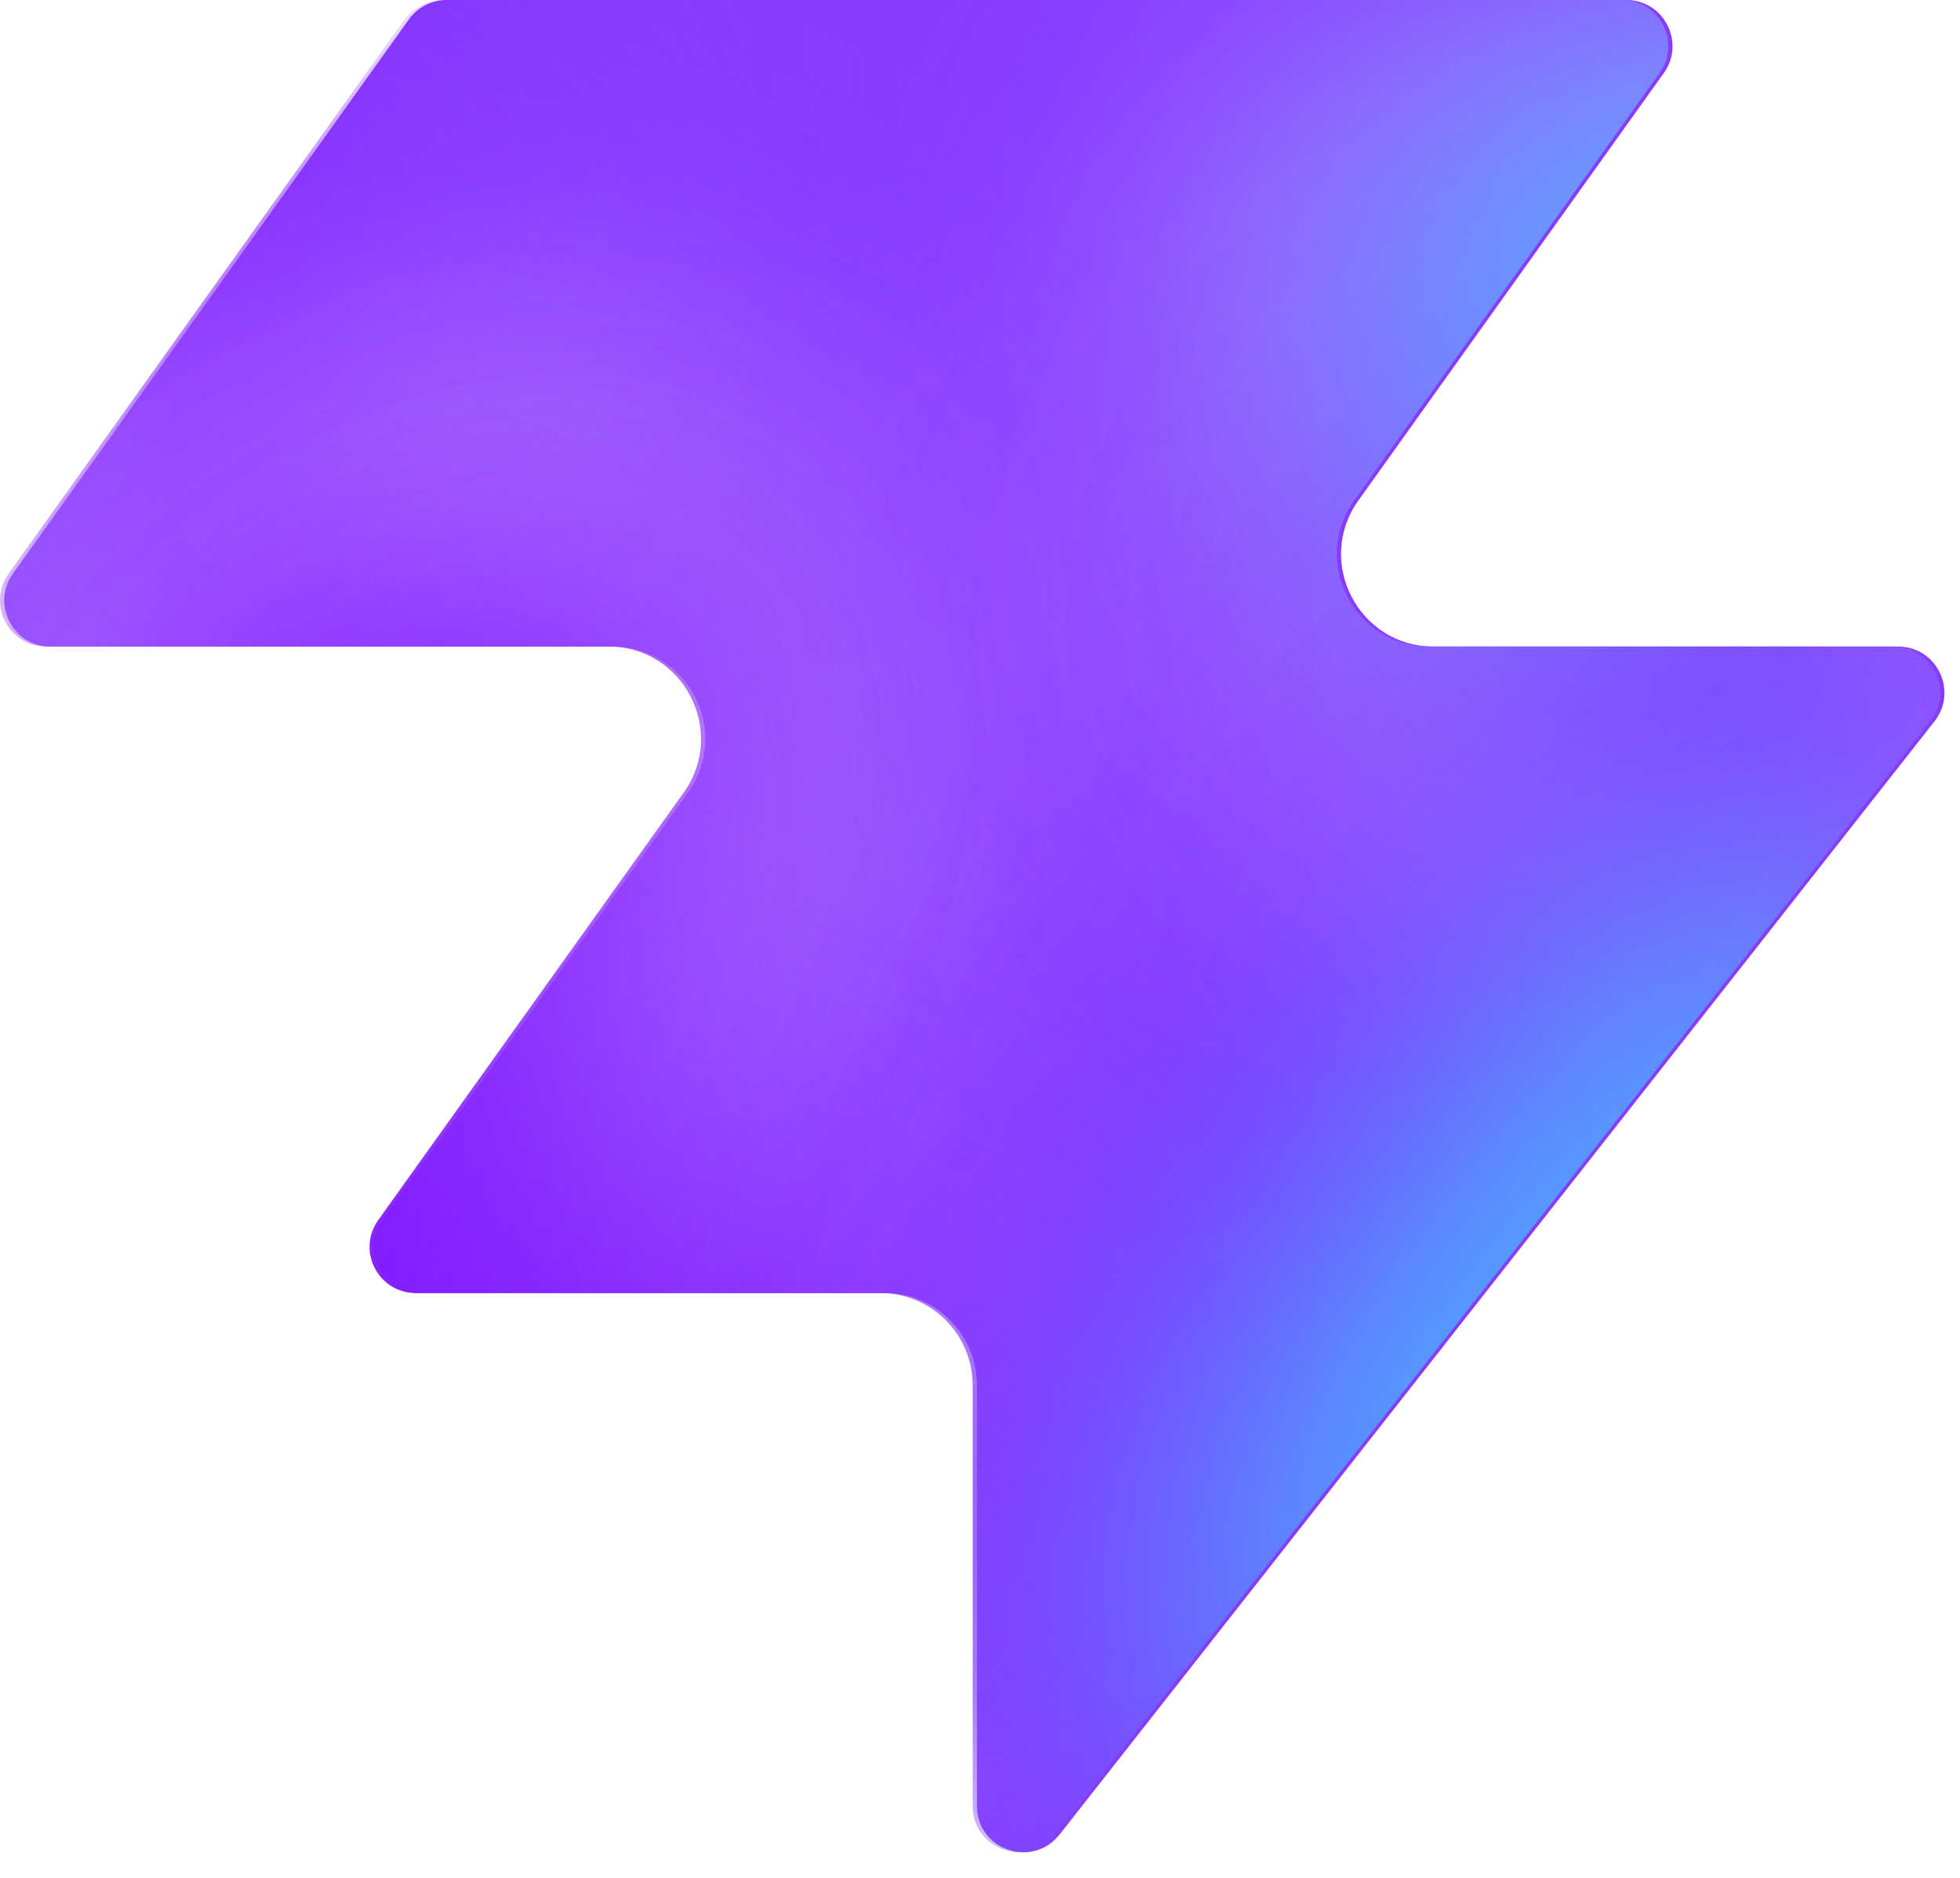
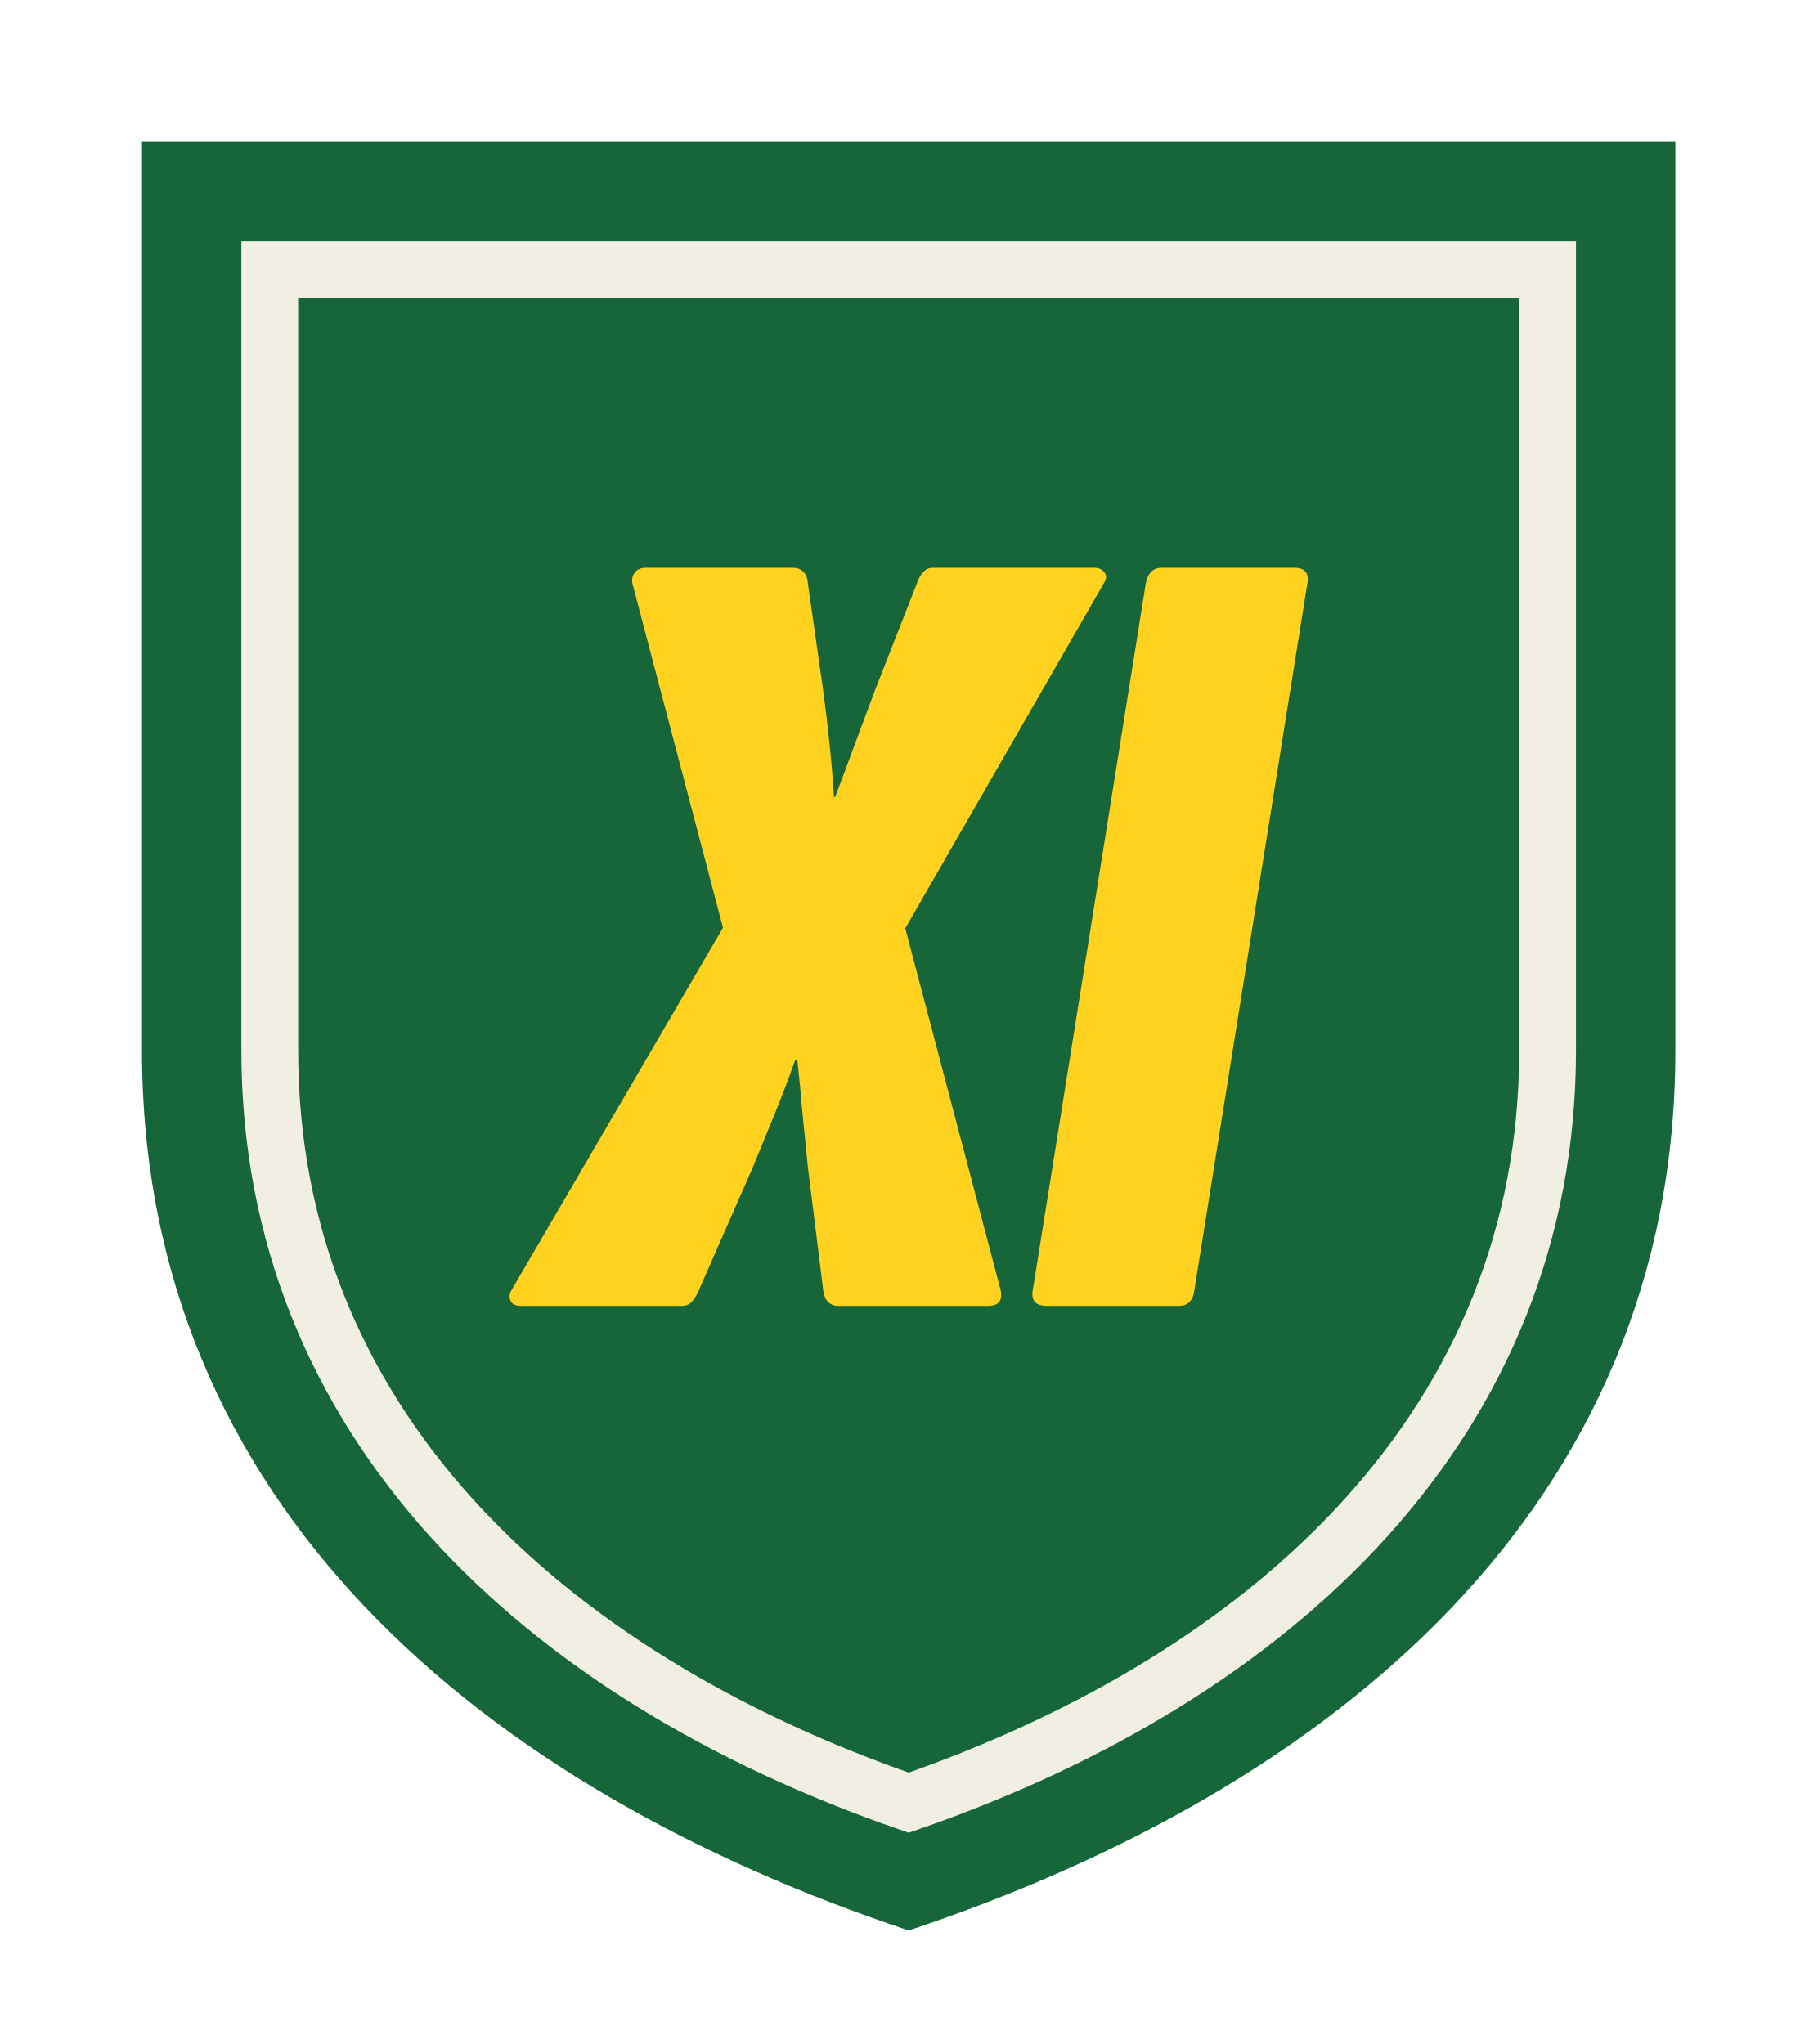
- <svg xmlns="http://www.w3.org/2000/svg" width="48" height="46" fill="none" viewBox="0 0 48 46">
-   <path fill="#863bff" d="M25.946 44.938c-.664.845-2.021.375-2.021-.698V33.937a2.26 2.26 0 0 0-2.262-2.262H10.287c-.92 0-1.456-1.04-.92-1.788l7.48-10.471c1.07-1.497 0-3.578-1.842-3.578H1.237c-.92 0-1.456-1.04-.92-1.788L10.013.474c.214-.297.556-.474.92-.474h28.894c.92 0 1.456 1.04.92 1.788l-7.48 10.471c-1.07 1.498 0 3.579 1.842 3.579h11.377c.943 0 1.473 1.088.89 1.83L25.947 44.94z" style="fill:#863bff;fill:color(display-p3 .525 .23 1);fill-opacity:1" />
-   <mask id="a" width="48" height="46" x="0" y="0" maskUnits="userSpaceOnUse" style="mask-type:alpha">
-     <path fill="#000" d="M25.842 44.938c-.664.844-2.021.375-2.021-.698V33.937a2.26 2.26 0 0 0-2.262-2.262H10.183c-.92 0-1.456-1.04-.92-1.788l7.48-10.471c1.07-1.498 0-3.579-1.842-3.579H1.133c-.92 0-1.456-1.04-.92-1.787L9.91.473c.214-.297.556-.474.92-.474h28.894c.92 0 1.456 1.04.92 1.788l-7.48 10.471c-1.07 1.498 0 3.578 1.842 3.578h11.377c.943 0 1.473 1.088.89 1.832L25.843 44.94z" style="fill:#000;fill-opacity:1" />
-   </mask>
-   <g mask="url(#a)">
-     <g filter="url(#b)">
-       <ellipse cx="5.508" cy="14.704" fill="#ede6ff" rx="5.508" ry="14.704" style="fill:#ede6ff;fill:color(display-p3 .927 .903 1);fill-opacity:1" transform="matrix(.00324 1 1 -.00324 -4.47 31.516)" />
-     </g>
-     <g filter="url(#c)">
-       <ellipse cx="10.399" cy="29.851" fill="#ede6ff" rx="10.399" ry="29.851" style="fill:#ede6ff;fill:color(display-p3 .927 .903 1);fill-opacity:1" transform="matrix(.00324 1 1 -.00324 -39.328 7.883)" />
-     </g>
-     <g filter="url(#d)">
-       <ellipse cx="5.508" cy="30.487" fill="#7e14ff" rx="5.508" ry="30.487" style="fill:#7e14ff;fill:color(display-p3 .492 .077 1);fill-opacity:1" transform="rotate(89.814 -25.913 -14.639)scale(1 -1)" />
-     </g>
-     <g filter="url(#e)">
-       <ellipse cx="5.508" cy="30.599" fill="#7e14ff" rx="5.508" ry="30.599" style="fill:#7e14ff;fill:color(display-p3 .492 .077 1);fill-opacity:1" transform="rotate(89.814 -32.644 -3.334)scale(1 -1)" />
-     </g>
-     <g filter="url(#f)">
-       <ellipse cx="5.508" cy="30.599" fill="#7e14ff" rx="5.508" ry="30.599" style="fill:#7e14ff;fill:color(display-p3 .492 .077 1);fill-opacity:1" transform="matrix(.00324 1 1 -.00324 -34.34 30.47)" />
-     </g>
-     <g filter="url(#g)">
-       <ellipse cx="14.072" cy="22.078" fill="#ede6ff" rx="14.072" ry="22.078" style="fill:#ede6ff;fill:color(display-p3 .927 .903 1);fill-opacity:1" transform="rotate(93.35 24.506 48.493)scale(-1 1)" />
-     </g>
-     <g filter="url(#h)">
-       <ellipse cx="3.47" cy="21.501" fill="#7e14ff" rx="3.47" ry="21.501" style="fill:#7e14ff;fill:color(display-p3 .492 .077 1);fill-opacity:1" transform="rotate(89.009 28.708 47.59)scale(-1 1)" />
-     </g>
-     <g filter="url(#i)">
-       <ellipse cx="3.47" cy="21.501" fill="#7e14ff" rx="3.47" ry="21.501" style="fill:#7e14ff;fill:color(display-p3 .492 .077 1);fill-opacity:1" transform="rotate(89.009 28.708 47.59)scale(-1 1)" />
-     </g>
-     <g filter="url(#j)">
-       <ellipse cx=".387" cy="8.972" fill="#7e14ff" rx="4.407" ry="29.108" style="fill:#7e14ff;fill:color(display-p3 .492 .077 1);fill-opacity:1" transform="rotate(39.51 .387 8.972)" />
-     </g>
-     <g filter="url(#k)">
-       <ellipse cx="47.523" cy="-6.092" fill="#7e14ff" rx="4.407" ry="29.108" style="fill:#7e14ff;fill:color(display-p3 .492 .077 1);fill-opacity:1" transform="rotate(37.892 47.523 -6.092)" />
-     </g>
-     <g filter="url(#l)">
-       <ellipse cx="41.412" cy="6.333" fill="#47bfff" rx="5.971" ry="9.665" style="fill:#47bfff;fill:color(display-p3 .28 .748 1);fill-opacity:1" transform="rotate(37.892 41.412 6.333)" />
-     </g>
-     <g filter="url(#m)">
-       <ellipse cx="-1.879" cy="38.332" fill="#7e14ff" rx="4.407" ry="29.108" style="fill:#7e14ff;fill:color(display-p3 .492 .077 1);fill-opacity:1" transform="rotate(37.892 -1.88 38.332)" />
-     </g>
-     <g filter="url(#n)">
-       <ellipse cx="-1.879" cy="38.332" fill="#7e14ff" rx="4.407" ry="29.108" style="fill:#7e14ff;fill:color(display-p3 .492 .077 1);fill-opacity:1" transform="rotate(37.892 -1.88 38.332)" />
-     </g>
-     <g filter="url(#o)">
-       <ellipse cx="35.651" cy="29.907" fill="#7e14ff" rx="4.407" ry="29.108" style="fill:#7e14ff;fill:color(display-p3 .492 .077 1);fill-opacity:1" transform="rotate(37.892 35.651 29.907)" />
-     </g>
-     <g filter="url(#p)">
-       <ellipse cx="38.418" cy="32.4" fill="#47bfff" rx="5.971" ry="15.297" style="fill:#47bfff;fill:color(display-p3 .28 .748 1);fill-opacity:1" transform="rotate(37.892 38.418 32.4)" />
-     </g>
-   </g>
-   <defs>
-     <filter id="b" width="60.045" height="41.654" x="-19.77" y="16.149" color-interpolation-filters="sRGB" filterUnits="userSpaceOnUse">
-       <feFlood flood-opacity="0" result="BackgroundImageFix" />
-       <feBlend in="SourceGraphic" in2="BackgroundImageFix" result="shape" />
-       <feGaussianBlur result="effect1_foregroundBlur_2002_17158" stdDeviation="7.659" />
-     </filter>
-     <filter id="c" width="90.34" height="51.437" x="-54.613" y="-7.533" color-interpolation-filters="sRGB" filterUnits="userSpaceOnUse">
-       <feFlood flood-opacity="0" result="BackgroundImageFix" />
-       <feBlend in="SourceGraphic" in2="BackgroundImageFix" result="shape" />
-       <feGaussianBlur result="effect1_foregroundBlur_2002_17158" stdDeviation="7.659" />
-     </filter>
-     <filter id="d" width="79.355" height="29.4" x="-49.64" y="2.03" color-interpolation-filters="sRGB" filterUnits="userSpaceOnUse">
-       <feFlood flood-opacity="0" result="BackgroundImageFix" />
-       <feBlend in="SourceGraphic" in2="BackgroundImageFix" result="shape" />
-       <feGaussianBlur result="effect1_foregroundBlur_2002_17158" stdDeviation="4.596" />
-     </filter>
-     <filter id="e" width="79.579" height="29.4" x="-45.045" y="20.029" color-interpolation-filters="sRGB" filterUnits="userSpaceOnUse">
-       <feFlood flood-opacity="0" result="BackgroundImageFix" />
-       <feBlend in="SourceGraphic" in2="BackgroundImageFix" result="shape" />
-       <feGaussianBlur result="effect1_foregroundBlur_2002_17158" stdDeviation="4.596" />
-     </filter>
-     <filter id="f" width="79.579" height="29.4" x="-43.513" y="21.178" color-interpolation-filters="sRGB" filterUnits="userSpaceOnUse">
-       <feFlood flood-opacity="0" result="BackgroundImageFix" />
-       <feBlend in="SourceGraphic" in2="BackgroundImageFix" result="shape" />
-       <feGaussianBlur result="effect1_foregroundBlur_2002_17158" stdDeviation="4.596" />
-     </filter>
-     <filter id="g" width="74.749" height="58.852" x="15.756" y="-17.901" color-interpolation-filters="sRGB" filterUnits="userSpaceOnUse">
-       <feFlood flood-opacity="0" result="BackgroundImageFix" />
-       <feBlend in="SourceGraphic" in2="BackgroundImageFix" result="shape" />
-       <feGaussianBlur result="effect1_foregroundBlur_2002_17158" stdDeviation="7.659" />
-     </filter>
-     <filter id="h" width="61.377" height="25.362" x="23.548" y="2.284" color-interpolation-filters="sRGB" filterUnits="userSpaceOnUse">
-       <feFlood flood-opacity="0" result="BackgroundImageFix" />
-       <feBlend in="SourceGraphic" in2="BackgroundImageFix" result="shape" />
-       <feGaussianBlur result="effect1_foregroundBlur_2002_17158" stdDeviation="4.596" />
-     </filter>
-     <filter id="i" width="61.377" height="25.362" x="23.548" y="2.284" color-interpolation-filters="sRGB" filterUnits="userSpaceOnUse">
-       <feFlood flood-opacity="0" result="BackgroundImageFix" />
-       <feBlend in="SourceGraphic" in2="BackgroundImageFix" result="shape" />
-       <feGaussianBlur result="effect1_foregroundBlur_2002_17158" stdDeviation="4.596" />
-     </filter>
-     <filter id="j" width="56.045" height="63.649" x="-27.636" y="-22.853" color-interpolation-filters="sRGB" filterUnits="userSpaceOnUse">
-       <feFlood flood-opacity="0" result="BackgroundImageFix" />
-       <feBlend in="SourceGraphic" in2="BackgroundImageFix" result="shape" />
-       <feGaussianBlur result="effect1_foregroundBlur_2002_17158" stdDeviation="4.596" />
-     </filter>
-     <filter id="k" width="54.814" height="64.646" x="20.116" y="-38.415" color-interpolation-filters="sRGB" filterUnits="userSpaceOnUse">
-       <feFlood flood-opacity="0" result="BackgroundImageFix" />
-       <feBlend in="SourceGraphic" in2="BackgroundImageFix" result="shape" />
-       <feGaussianBlur result="effect1_foregroundBlur_2002_17158" stdDeviation="4.596" />
-     </filter>
-     <filter id="l" width="33.541" height="35.313" x="24.641" y="-11.323" color-interpolation-filters="sRGB" filterUnits="userSpaceOnUse">
-       <feFlood flood-opacity="0" result="BackgroundImageFix" />
-       <feBlend in="SourceGraphic" in2="BackgroundImageFix" result="shape" />
-       <feGaussianBlur result="effect1_foregroundBlur_2002_17158" stdDeviation="4.596" />
-     </filter>
-     <filter id="m" width="54.814" height="64.646" x="-29.286" y="6.009" color-interpolation-filters="sRGB" filterUnits="userSpaceOnUse">
-       <feFlood flood-opacity="0" result="BackgroundImageFix" />
-       <feBlend in="SourceGraphic" in2="BackgroundImageFix" result="shape" />
-       <feGaussianBlur result="effect1_foregroundBlur_2002_17158" stdDeviation="4.596" />
-     </filter>
-     <filter id="n" width="54.814" height="64.646" x="-29.286" y="6.009" color-interpolation-filters="sRGB" filterUnits="userSpaceOnUse">
-       <feFlood flood-opacity="0" result="BackgroundImageFix" />
-       <feBlend in="SourceGraphic" in2="BackgroundImageFix" result="shape" />
-       <feGaussianBlur result="effect1_foregroundBlur_2002_17158" stdDeviation="4.596" />
-     </filter>
-     <filter id="o" width="54.814" height="64.646" x="8.244" y="-2.416" color-interpolation-filters="sRGB" filterUnits="userSpaceOnUse">
-       <feFlood flood-opacity="0" result="BackgroundImageFix" />
-       <feBlend in="SourceGraphic" in2="BackgroundImageFix" result="shape" />
-       <feGaussianBlur result="effect1_foregroundBlur_2002_17158" stdDeviation="4.596" />
-     </filter>
-     <filter id="p" width="39.409" height="43.623" x="18.713" y="10.588" color-interpolation-filters="sRGB" filterUnits="userSpaceOnUse">
-       <feFlood flood-opacity="0" result="BackgroundImageFix" />
-       <feBlend in="SourceGraphic" in2="BackgroundImageFix" result="shape" />
-       <feGaussianBlur result="effect1_foregroundBlur_2002_17158" stdDeviation="4.596" />
-     </filter>
-   </defs>
+ <svg xmlns="http://www.w3.org/2000/svg" viewBox="0 0 64 72">
+   <path d="M5 5H59V37C59 53 47 63 32 68C17 63 5 53 5 37Z" fill="#17663a" />
+   <path d="M9.5 9.5H54.5V37C54.5 50 45 59 32 63.5C19 59 9.5 50 9.5 37Z" fill="none" stroke="#f1efe3" stroke-width="2" />
+   <path d="M18.37 46Q18.05 46 17.98 45.82Q17.9 45.64 18.01 45.45L25.46 32.68L22.27 20.55Q22.23 20.32 22.36 20.16Q22.49 20 22.75 20H27.89Q28.41 20 28.45 20.55L28.98 24.26Q29.11 25.2 29.21 26.17Q29.31 27.13 29.37 28.07H29.41Q29.77 27.13 30.12 26.17Q30.48 25.21 30.83 24.27L32.29 20.55Q32.48 20 32.85 20H38.53Q38.77 20 38.89 20.16Q39.02 20.32 38.87 20.55L31.88 32.7L35.24 45.45Q35.35 46 34.79 46H29.54Q29.06 46 28.99 45.45L28.45 41.11Q28.35 40.15 28.26 39.21Q28.18 38.26 28.08 37.35H28Q27.68 38.26 27.29 39.22Q26.9 40.18 26.51 41.12L24.61 45.45Q24.5 45.7 24.37 45.85Q24.24 46 23.99 46ZM36.88 46Q36.27 46 36.37 45.45L40.35 20.55Q40.46 20 40.91 20H45.57Q46.14 20 46.04 20.55L42.06 45.45Q41.99 46 41.51 46Z" fill="#ffd21f" />
</svg>
